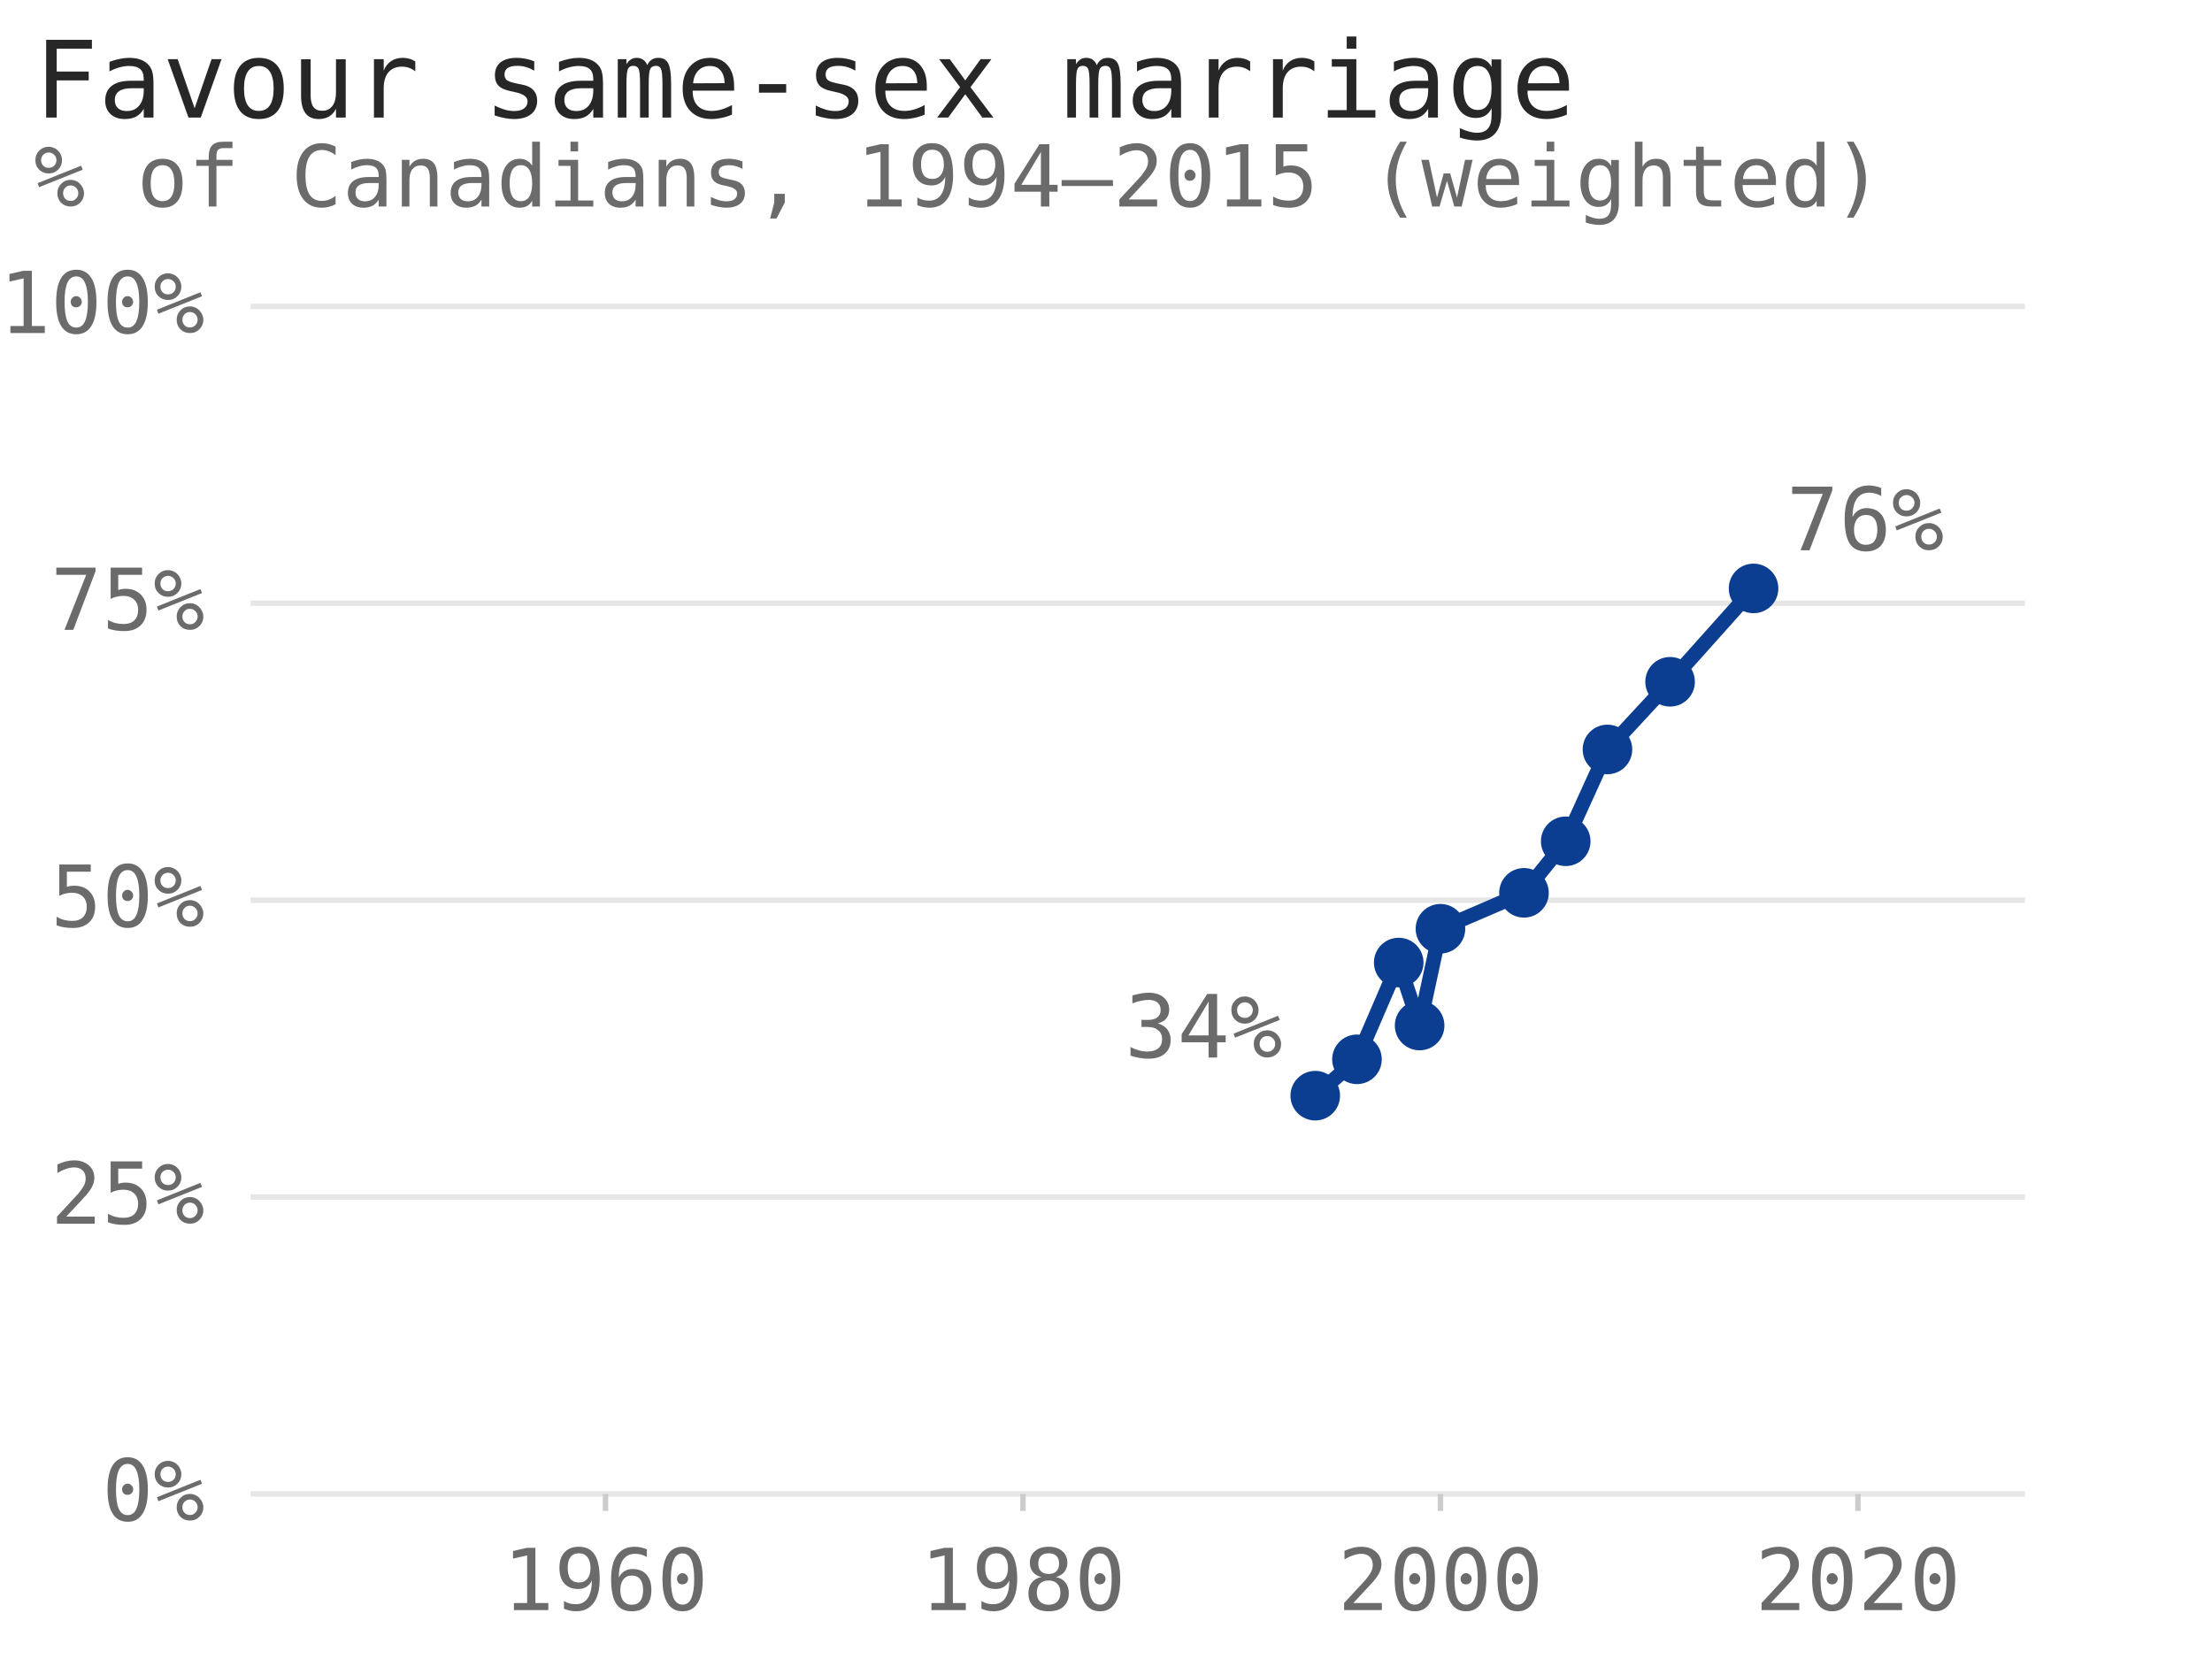
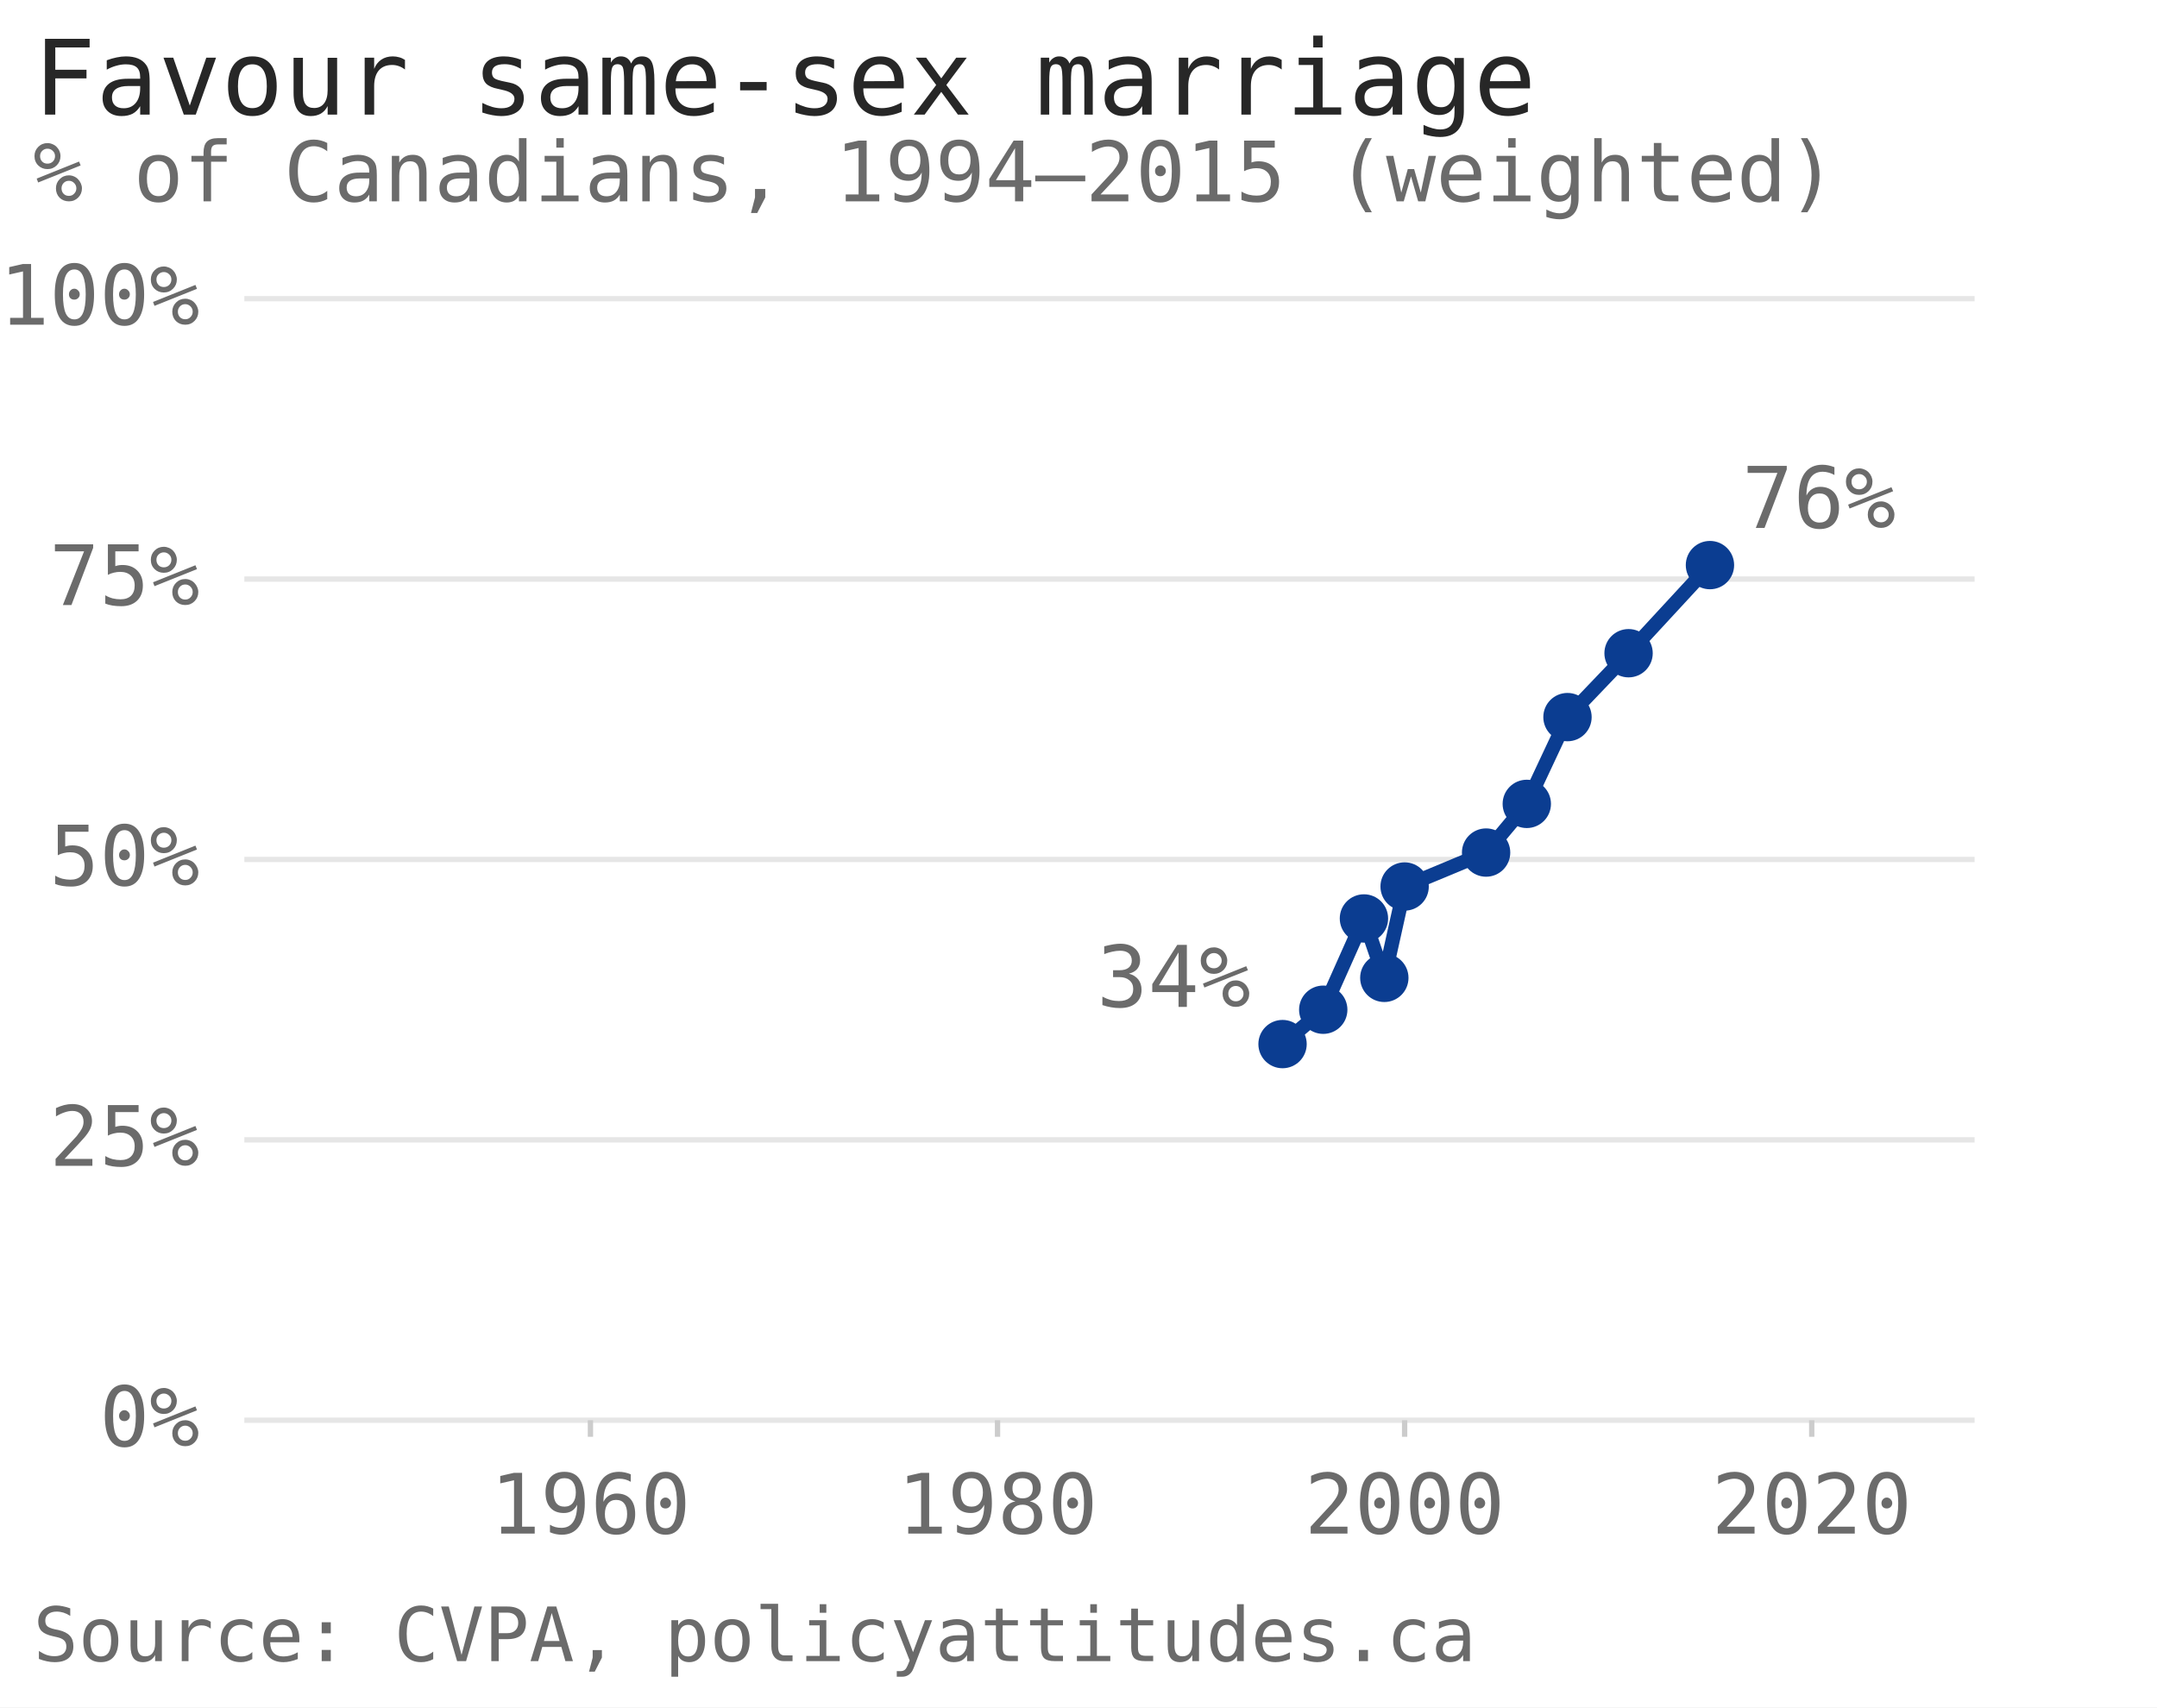
- <svg xmlns="http://www.w3.org/2000/svg" width="259.20pt" height="194.40pt" viewBox="0 0 259.20 194.40">
+ <svg xmlns="http://www.w3.org/2000/svg" width="259.20pt" height="205.20pt" viewBox="0 0 259.20 205.20">
  <g id="favour-same-sex-marriage" class="svglite">
    <defs>
      <style type="text/css">
    .svglite line, .svglite polyline, .svglite polygon, .svglite path, .svglite rect, .svglite circle {
      fill: none;
      stroke: #000000;
      stroke-linecap: round;
      stroke-linejoin: round;
      stroke-miterlimit: 10.00;
    }
    .svglite text {
      white-space: pre;
    }
    .svglite g.glyphgroup path {
      fill: inherit;
      stroke: none;
    }
  </style>
    </defs>
    <rect width="100%" height="100%" style="stroke: none; fill: #FFFFFF;" />
    <defs>
-       <clipPath id="favour-same-sex-marriage-cpMC4wMHwyNTkuMjB8MC4wMHwxOTQuNDA=">
-         <rect x="0.00" y="0.00" width="259.20" height="194.40" />
+       <clipPath id="favour-same-sex-marriage-cpMC4wMHwyNTkuMjB8MC4wMHwyMDUuMjA=">
+         <rect x="0.00" y="0.00" width="259.20" height="205.20" />
      </clipPath>
    </defs>
-     <g clip-path="url(#favour-same-sex-marriage-cpMC4wMHwyNTkuMjB8MC4wMHwxOTQuNDA=)">
-       <rect x="0.00" y="-0" width="259.20" height="194.40" style="stroke-width: 1.16; stroke: none; fill: #FFFFFF;" />
-       <polyline points="29.36,175.06 237.28,175.06 " style="stroke-width: 0.64; stroke: #E6E6E6; stroke-linecap: butt;" />
-       <polyline points="29.36,140.27 237.28,140.27 " style="stroke-width: 0.64; stroke: #E6E6E6; stroke-linecap: butt;" />
-       <polyline points="29.36,105.48 237.28,105.48 " style="stroke-width: 0.64; stroke: #E6E6E6; stroke-linecap: butt;" />
-       <polyline points="29.36,70.69 237.28,70.69 " style="stroke-width: 0.64; stroke: #E6E6E6; stroke-linecap: butt;" />
+     <g clip-path="url(#favour-same-sex-marriage-cpMC4wMHwyNTkuMjB8MC4wMHwyMDUuMjA=)">
+       <rect x="0.00" y="0.00" width="259.20" height="205.20" style="stroke-width: 1.16; stroke: none; fill: #FFFFFF;" />
+       <polyline points="29.36,170.70 237.28,170.70 " style="stroke-width: 0.64; stroke: #E6E6E6; stroke-linecap: butt;" />
+       <polyline points="29.36,137.00 237.28,137.00 " style="stroke-width: 0.64; stroke: #E6E6E6; stroke-linecap: butt;" />
+       <polyline points="29.36,103.30 237.28,103.30 " style="stroke-width: 0.64; stroke: #E6E6E6; stroke-linecap: butt;" />
+       <polyline points="29.36,69.60 237.28,69.60 " style="stroke-width: 0.64; stroke: #E6E6E6; stroke-linecap: butt;" />
      <polyline points="29.36,35.90 237.28,35.90 " style="stroke-width: 0.64; stroke: #E6E6E6; stroke-linecap: butt;" />
-       <polyline points="154.12,128.39 159.01,124.13 163.90,112.79 166.35,120.17 168.79,108.83 178.58,104.62 183.47,98.58 188.36,87.82 195.70,79.89 205.48,68.95 " style="stroke-width: 1.71; stroke: #0B3D91; stroke-linecap: butt;" />
-       <circle cx="154.12" cy="128.39" r="2.52" style="stroke-width: 0.77; stroke: #0B3D91; fill: #0B3D91;" />
-       <circle cx="159.01" cy="124.13" r="2.52" style="stroke-width: 0.77; stroke: #0B3D91; fill: #0B3D91;" />
-       <circle cx="163.90" cy="112.79" r="2.52" style="stroke-width: 0.77; stroke: #0B3D91; fill: #0B3D91;" />
-       <circle cx="166.35" cy="120.17" r="2.52" style="stroke-width: 0.77; stroke: #0B3D91; fill: #0B3D91;" />
-       <circle cx="168.79" cy="108.83" r="2.52" style="stroke-width: 0.77; stroke: #0B3D91; fill: #0B3D91;" />
-       <circle cx="178.58" cy="104.62" r="2.52" style="stroke-width: 0.77; stroke: #0B3D91; fill: #0B3D91;" />
-       <circle cx="183.47" cy="98.58" r="2.52" style="stroke-width: 0.77; stroke: #0B3D91; fill: #0B3D91;" />
-       <circle cx="188.36" cy="87.82" r="2.52" style="stroke-width: 0.77; stroke: #0B3D91; fill: #0B3D91;" />
-       <circle cx="195.70" cy="79.89" r="2.52" style="stroke-width: 0.77; stroke: #0B3D91; fill: #0B3D91;" />
-       <circle cx="205.48" cy="68.95" r="2.52" style="stroke-width: 0.77; stroke: #0B3D91; fill: #0B3D91;" />
-       <text x="150.28" y="123.92" text-anchor="end" style="font-size: 10.24px;fill: #6B6B6B; font-family: &quot;Inconsolata&quot;;">34%</text>
-       <text x="209.32" y="64.48" style="font-size: 10.24px;fill: #6B6B6B; font-family: &quot;Inconsolata&quot;;">76%</text>
-       <text x="23.99" y="178.18" text-anchor="end" style="font-size: 10.00px;fill: #6B6B6B; font-family: &quot;Inconsolata&quot;;">0%</text>
-       <text x="23.99" y="143.39" text-anchor="end" style="font-size: 10.00px;fill: #6B6B6B; font-family: &quot;Inconsolata&quot;;">25%</text>
-       <text x="23.99" y="108.60" text-anchor="end" style="font-size: 10.00px;fill: #6B6B6B; font-family: &quot;Inconsolata&quot;;">50%</text>
-       <text x="23.99" y="73.81" text-anchor="end" style="font-size: 10.00px;fill: #6B6B6B; font-family: &quot;Inconsolata&quot;;">75%</text>
+       <polyline points="154.12,125.49 159.01,121.36 163.90,110.39 166.35,117.53 168.79,106.55 178.58,102.47 183.47,96.62 188.36,86.19 195.70,78.51 205.48,67.92 " style="stroke-width: 1.71; stroke: #0B3D91; stroke-linecap: butt;" />
+       <circle cx="154.12" cy="125.49" r="2.52" style="stroke-width: 0.77; stroke: #0B3D91; fill: #0B3D91;" />
+       <circle cx="159.01" cy="121.36" r="2.52" style="stroke-width: 0.77; stroke: #0B3D91; fill: #0B3D91;" />
+       <circle cx="163.90" cy="110.39" r="2.52" style="stroke-width: 0.77; stroke: #0B3D91; fill: #0B3D91;" />
+       <circle cx="166.35" cy="117.53" r="2.52" style="stroke-width: 0.77; stroke: #0B3D91; fill: #0B3D91;" />
+       <circle cx="168.79" cy="106.55" r="2.52" style="stroke-width: 0.77; stroke: #0B3D91; fill: #0B3D91;" />
+       <circle cx="178.58" cy="102.47" r="2.52" style="stroke-width: 0.77; stroke: #0B3D91; fill: #0B3D91;" />
+       <circle cx="183.47" cy="96.62" r="2.52" style="stroke-width: 0.77; stroke: #0B3D91; fill: #0B3D91;" />
+       <circle cx="188.36" cy="86.19" r="2.52" style="stroke-width: 0.77; stroke: #0B3D91; fill: #0B3D91;" />
+       <circle cx="195.70" cy="78.51" r="2.52" style="stroke-width: 0.77; stroke: #0B3D91; fill: #0B3D91;" />
+       <circle cx="205.48" cy="67.92" r="2.52" style="stroke-width: 0.77; stroke: #0B3D91; fill: #0B3D91;" />
+       <text x="150.28" y="121.02" text-anchor="end" style="font-size: 10.24px;fill: #6B6B6B; font-family: &quot;Inconsolata&quot;;">34%</text>
+       <text x="209.32" y="63.45" style="font-size: 10.24px;fill: #6B6B6B; font-family: &quot;Inconsolata&quot;;">76%</text>
+       <text x="23.99" y="173.82" text-anchor="end" style="font-size: 10.00px;fill: #6B6B6B; font-family: &quot;Inconsolata&quot;;">0%</text>
+       <text x="23.99" y="140.12" text-anchor="end" style="font-size: 10.00px;fill: #6B6B6B; font-family: &quot;Inconsolata&quot;;">25%</text>
+       <text x="23.99" y="106.42" text-anchor="end" style="font-size: 10.00px;fill: #6B6B6B; font-family: &quot;Inconsolata&quot;;">50%</text>
+       <text x="23.99" y="72.72" text-anchor="end" style="font-size: 10.00px;fill: #6B6B6B; font-family: &quot;Inconsolata&quot;;">75%</text>
      <text x="23.99" y="39.03" text-anchor="end" style="font-size: 10.00px;fill: #6B6B6B; font-family: &quot;Inconsolata&quot;;">100%</text>
-       <polyline points="70.95,177.05 70.95,175.06 " style="stroke-width: 0.64; stroke: #CCCCCC; stroke-linecap: butt;" />
-       <polyline points="119.87,177.05 119.87,175.06 " style="stroke-width: 0.64; stroke: #CCCCCC; stroke-linecap: butt;" />
-       <polyline points="168.79,177.05 168.79,175.06 " style="stroke-width: 0.64; stroke: #CCCCCC; stroke-linecap: butt;" />
-       <polyline points="217.71,177.05 217.71,175.06 " style="stroke-width: 0.64; stroke: #CCCCCC; stroke-linecap: butt;" />
-       <text x="70.95" y="188.67" text-anchor="middle" style="font-size: 10.00px;fill: #6B6B6B; font-family: &quot;Inconsolata&quot;;">1960</text>
-       <text x="119.87" y="188.67" text-anchor="middle" style="font-size: 10.00px;fill: #6B6B6B; font-family: &quot;Inconsolata&quot;;">1980</text>
-       <text x="168.79" y="188.67" text-anchor="middle" style="font-size: 10.00px;fill: #6B6B6B; font-family: &quot;Inconsolata&quot;;">2000</text>
-       <text x="217.71" y="188.67" text-anchor="middle" style="font-size: 10.00px;fill: #6B6B6B; font-family: &quot;Inconsolata&quot;;">2020</text>
+       <polyline points="70.95,172.69 70.95,170.70 " style="stroke-width: 0.64; stroke: #CCCCCC; stroke-linecap: butt;" />
+       <polyline points="119.87,172.69 119.87,170.70 " style="stroke-width: 0.64; stroke: #CCCCCC; stroke-linecap: butt;" />
+       <polyline points="168.79,172.69 168.79,170.70 " style="stroke-width: 0.64; stroke: #CCCCCC; stroke-linecap: butt;" />
+       <polyline points="217.71,172.69 217.71,170.70 " style="stroke-width: 0.64; stroke: #CCCCCC; stroke-linecap: butt;" />
+       <text x="70.95" y="184.32" text-anchor="middle" style="font-size: 10.00px;fill: #6B6B6B; font-family: &quot;Inconsolata&quot;;">1960</text>
+       <text x="119.87" y="184.32" text-anchor="middle" style="font-size: 10.00px;fill: #6B6B6B; font-family: &quot;Inconsolata&quot;;">1980</text>
+       <text x="168.79" y="184.32" text-anchor="middle" style="font-size: 10.00px;fill: #6B6B6B; font-family: &quot;Inconsolata&quot;;">2000</text>
+       <text x="217.71" y="184.32" text-anchor="middle" style="font-size: 10.00px;fill: #6B6B6B; font-family: &quot;Inconsolata&quot;;">2020</text>
      <text x="3.99" y="24.20" style="font-size: 10.00px;fill: #6B6B6B; font-family: &quot;Inconsolata&quot;;">% of Canadians, 1994–2015 (weighted)</text>
      <text x="3.99" y="13.78" style="font-size: 12.50px; font-weight: 500;fill: #272727; font-family: &quot;Inconsolata&quot;;">Favour same-sex marriage</text>
+       <text x="3.99" y="199.65" style="font-size: 9.00px;fill: #6B6B6B; font-family: &quot;Inconsolata&quot;;">Source: CVPA, policyattitudes.ca</text>
    </g>
  </g>
</svg>
